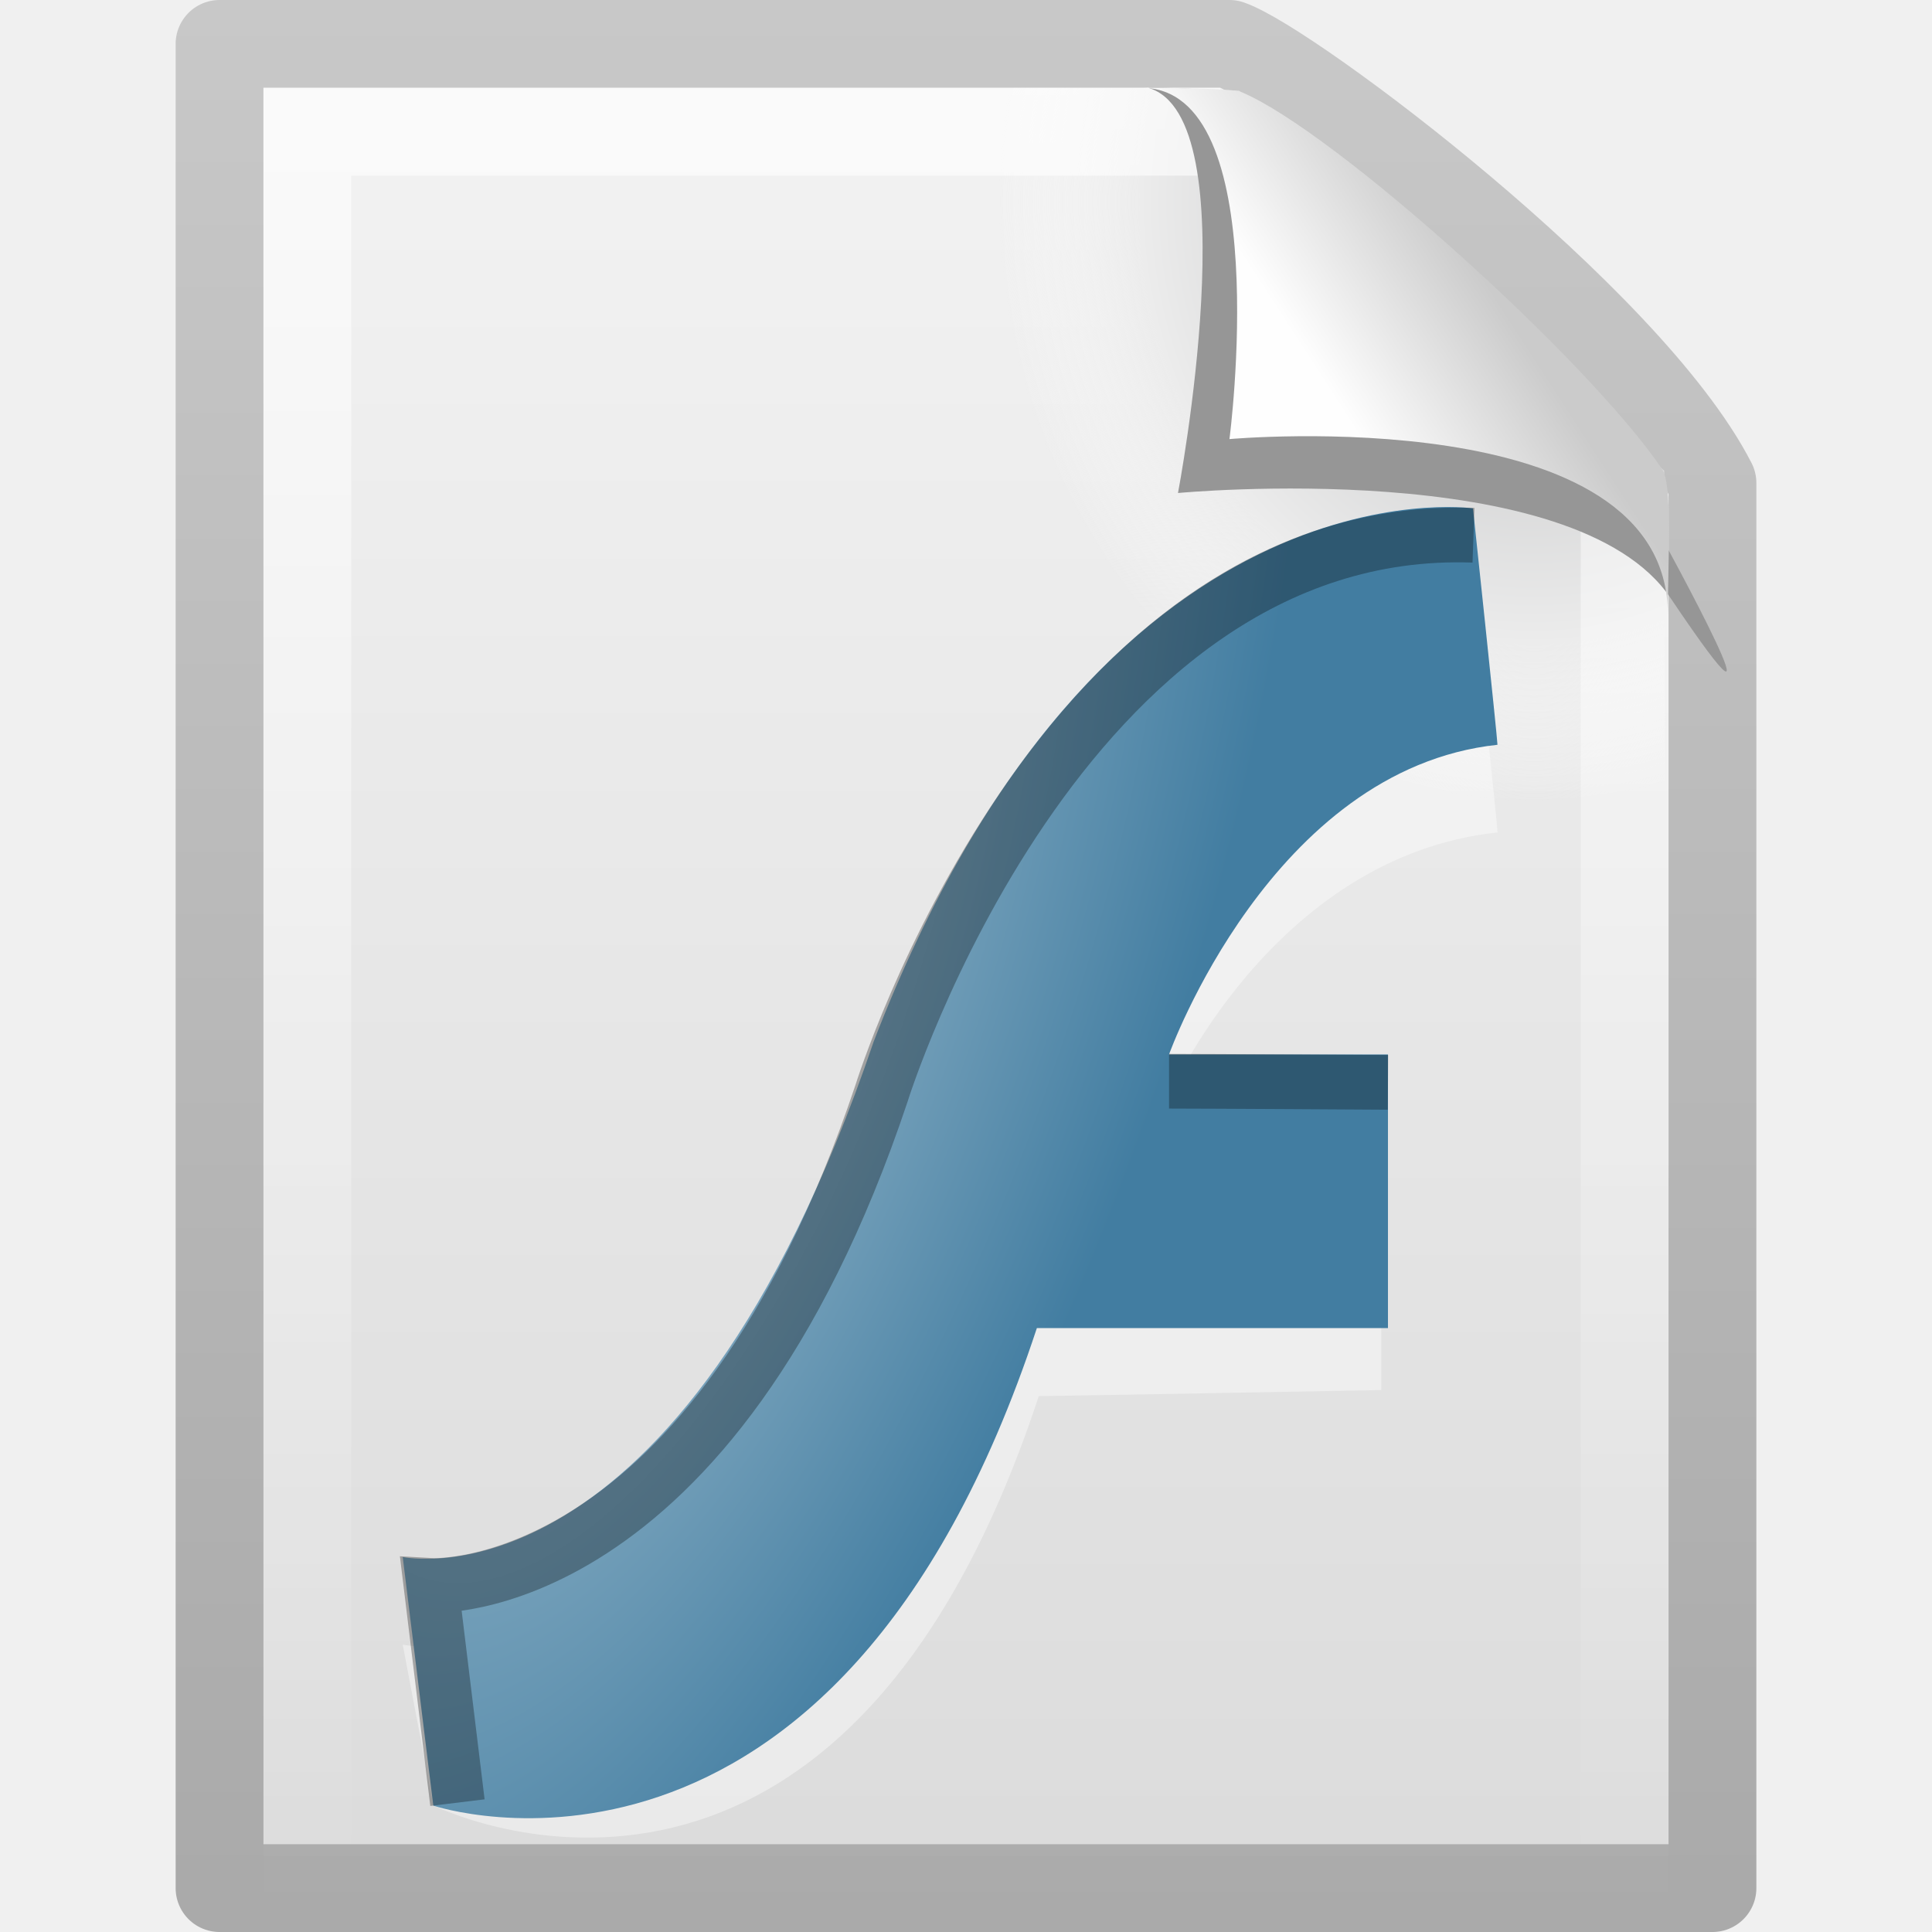
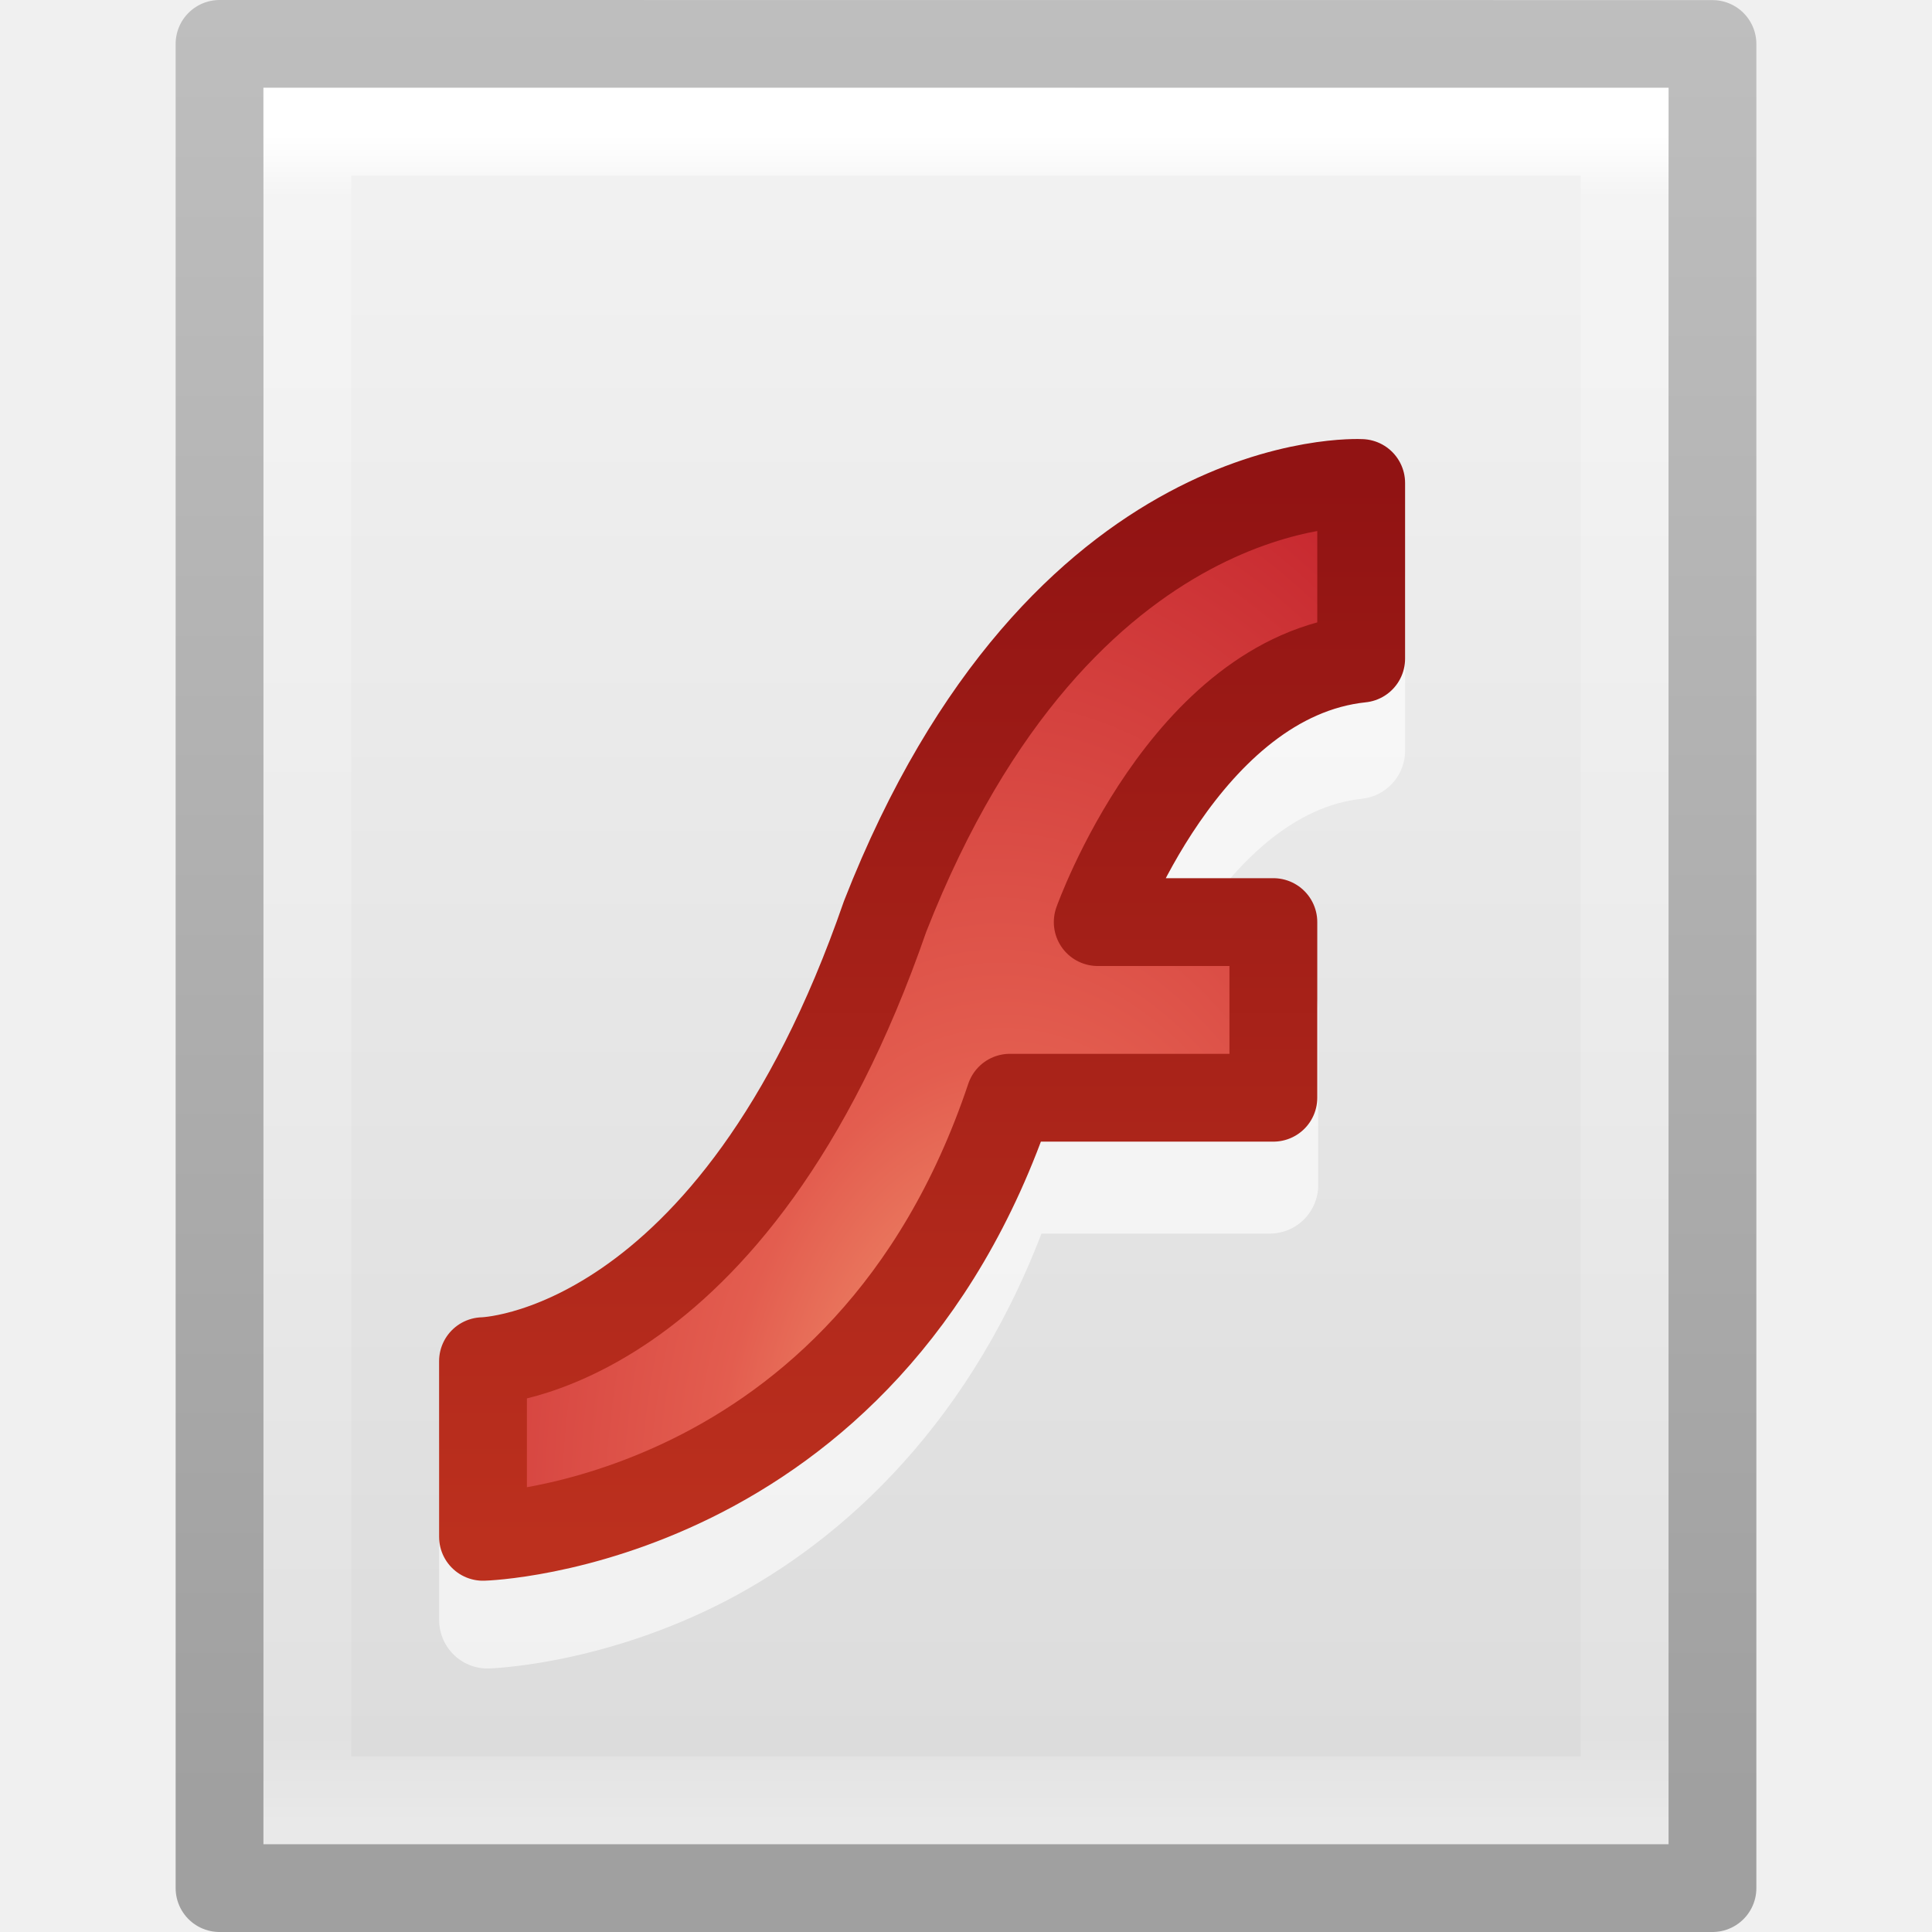
- <svg xmlns="http://www.w3.org/2000/svg" xmlns:xlink="http://www.w3.org/1999/xlink" version="1.0" width="22" height="22" id="svg2755">
-   <defs id="defs2757">
-     <linearGradient id="linearGradient3104">
-       <stop id="stop3106" style="stop-color:#aaaaaa;stop-opacity:1" offset="0" />
-       <stop id="stop3108" style="stop-color:#c8c8c8;stop-opacity:1" offset="1" />
+ <svg xmlns="http://www.w3.org/2000/svg" xmlns:xlink="http://www.w3.org/1999/xlink" width="22" height="22" id="svg4090" version="1.1">
+   <defs id="defs4092">
+     <radialGradient xlink:href="#linearGradient3242" id="radialGradient3194" gradientUnits="userSpaceOnUse" gradientTransform="matrix(0.6337277,-1.5629727e-8,0,1.024153,-7.555685,16.77423)" cx="28.897" cy="10.417" fx="30.345" fy="10.417" r="20" />
+     <linearGradient id="linearGradient3242">
+       <stop id="stop3244" style="stop-color:#f8b17e;stop-opacity:1" offset="0" />
+       <stop id="stop3246" style="stop-color:#e35d4f;stop-opacity:1" offset="0.262" />
+       <stop id="stop3248" style="stop-color:#c6262e;stop-opacity:1" offset="0.661" />
+       <stop id="stop3250" style="stop-color:#690b54;stop-opacity:1" offset="1" />
    </linearGradient>
-     <linearGradient x1="-51.786" y1="50.786" x2="-51.786" y2="2.906" id="linearGradient2664" xlink:href="#linearGradient3104" gradientUnits="userSpaceOnUse" gradientTransform="matrix(0.3922135,0,0,0.4473607,28.19929,0.7613003)" />
-     <linearGradient id="linearGradient3600">
-       <stop id="stop3602" style="stop-color:#f4f4f4;stop-opacity:1" offset="0" />
-       <stop id="stop3604" style="stop-color:#dbdbdb;stop-opacity:1" offset="1" />
+     <linearGradient xlink:href="#linearGradient2490" id="linearGradient3196" gradientUnits="userSpaceOnUse" gradientTransform="matrix(0.4857145,0,0,0.4772137,-0.9000001,10.04634)" x1="21.587" y1="11.492" x2="21.587" y2="36.647" />
+     <linearGradient id="linearGradient2490">
+       <stop id="stop2492" style="stop-color:#911313;stop-opacity:1;" offset="0" />
+       <stop id="stop2494" style="stop-color:#bc301e;stop-opacity:1;" offset="1" />
    </linearGradient>
-     <linearGradient x1="25.132" y1="0.985" x2="25.132" y2="47.013" id="linearGradient2662" xlink:href="#linearGradient3600" gradientUnits="userSpaceOnUse" gradientTransform="matrix(0.4857154,0,0,0.4780255,-0.6571704,1.29405)" />
-     <radialGradient cx="102" cy="112.305" r="139.559" id="XMLID_8_" gradientUnits="userSpaceOnUse">
-       <stop id="stop41" style="stop-color:#b7b8b9;stop-opacity:1" offset="0" />
-       <stop id="stop47" style="stop-color:#ececec;stop-opacity:1" offset="0.189" />
-       <stop id="stop49" style="stop-color:#fafafa;stop-opacity:0" offset="0.257" />
-       <stop id="stop51" style="stop-color:#ffffff;stop-opacity:0" offset="0.301" />
-       <stop id="stop53" style="stop-color:#fafafa;stop-opacity:0" offset="0.531" />
-       <stop id="stop55" style="stop-color:#ebecec;stop-opacity:0" offset="0.845" />
-       <stop id="stop57" style="stop-color:#e1e2e3;stop-opacity:0" offset="1" />
-     </radialGradient>
-     <radialGradient cx="102" cy="112.305" r="139.559" id="radialGradient2659" xlink:href="#XMLID_8_" gradientUnits="userSpaceOnUse" gradientTransform="matrix(0.1702128,0,0,-0.1907226,0.1063822,25.7165)" />
-     <linearGradient id="linearGradient3211">
-       <stop id="stop3213" style="stop-color:#ffffff;stop-opacity:1" offset="0" />
-       <stop id="stop3215" style="stop-color:#ffffff;stop-opacity:0" offset="1" />
+     <linearGradient xlink:href="#linearGradient3977" id="linearGradient3153" gradientUnits="userSpaceOnUse" gradientTransform="matrix(0.4054051,0,0,0.5135135,1.269688,8.675687)" x1="24" y1="5.564" x2="24" y2="43" />
+     <linearGradient id="linearGradient3977">
+       <stop id="stop3979" style="stop-color:#ffffff;stop-opacity:1" offset="0" />
+       <stop id="stop3981" style="stop-color:#ffffff;stop-opacity:0.235" offset="0.036" />
+       <stop id="stop3983" style="stop-color:#ffffff;stop-opacity:0.157" offset="0.951" />
+       <stop id="stop3985" style="stop-color:#ffffff;stop-opacity:0.392" offset="1" />
    </linearGradient>
-     <linearGradient x1="24" y1="2" x2="24" y2="46.017" id="linearGradient2656" xlink:href="#linearGradient3211" gradientUnits="userSpaceOnUse" gradientTransform="matrix(0.4545444,0,0,0.4651153,0.09093361,2.337229)" />
-     <linearGradient id="linearGradient8589">
-       <stop id="stop8591" style="stop-color:#fefefe;stop-opacity:1" offset="0" />
-       <stop id="stop8593" style="stop-color:#cbcbcb;stop-opacity:1" offset="1" />
+     <linearGradient xlink:href="#linearGradient3600-4" id="linearGradient3156" gradientUnits="userSpaceOnUse" gradientTransform="matrix(0.4857154,0,0,0.4562967,-0.6571702,9.348868)" x1="25.132" y1="0.985" x2="25.132" y2="47.013" />
+     <linearGradient id="linearGradient3600-4">
+       <stop id="stop3602-7" style="stop-color:#f4f4f4;stop-opacity:1" offset="0" />
+       <stop id="stop3604-6" style="stop-color:#dbdbdb;stop-opacity:1" offset="1" />
    </linearGradient>
-     <linearGradient x1="32.892" y1="8.059" x2="36.358" y2="5.457" id="linearGradient2652" xlink:href="#linearGradient8589" gradientUnits="userSpaceOnUse" gradientTransform="matrix(0.4778466,0,0,0.5524833,-0.6277461,1.923872)" />
-     <radialGradient cx="18.382" cy="19.035" r="10" fx="18.382" fy="19.035" id="radialGradient3997" xlink:href="#linearGradient3993" gradientUnits="userSpaceOnUse" gradientTransform="matrix(0.5618819,0.2077329,-0.5102465,1.380129,6.701096,-17.03523)" />
-     <linearGradient id="linearGradient3993">
-       <stop id="stop3995" style="stop-color:#a3c0d0;stop-opacity:1" offset="0" />
-       <stop id="stop4001" style="stop-color:#427da1;stop-opacity:1" offset="1" />
+     <linearGradient xlink:href="#linearGradient3104-5" id="linearGradient3158" gradientUnits="userSpaceOnUse" gradientTransform="matrix(0.3922136,0,0,0.4270257,28.1993,8.840335)" x1="-51.786" y1="50.786" x2="-51.786" y2="2.906" />
+     <linearGradient id="linearGradient3104-5">
+       <stop id="stop3106-6" style="stop-color:#a0a0a0;stop-opacity:1" offset="0" />
+       <stop id="stop3108-9" style="stop-color:#bebebe;stop-opacity:1" offset="1" />
    </linearGradient>
  </defs>
-   <g transform="translate(0,-2)" id="layer1">
-     <path d="m 2.5,2.5 c 3.896,0 7.604,0 11.5,0 0.683,0.237 4.541,3.128 5.5,5 0,5.729 3.9e-5,10.271 3.9e-5,16 l -17,0 c 0,-7.333 0,-13.667 0,-21 z" id="path4160" style="fill:url(#linearGradient2662);fill-opacity:1;stroke:url(#linearGradient2664);stroke-width:1;stroke-linecap:butt;stroke-linejoin:round;stroke-miterlimit:4;stroke-opacity:1;stroke-dasharray:none;stroke-dashoffset:0;display:inline" />
-     <path d="M 3.17,24 C 3.076,24 3,23.914 3,23.809 l 0,-20.598 c 0,-0.105 0.076,-0.191 0.17,-0.191 3.521,0.053 7.424,-0.079 10.941,0.013 l 4.839,4.327 0.05,16.448 C 19,23.914 18.924,24 18.83,24 L 3.17,24 z" id="path4191" style="fill:url(#radialGradient2659);fill-opacity:1" />
-     <path d="m 18.5,7.677 c 0,5.208 0,10.615 0,15.823 -5,0 -10,0 -15,0 0,-6.667 0,-13.333 0,-20 3.437,0 6.956,0 10.394,0" id="path2435" style="opacity:0.6;fill:none;stroke:url(#linearGradient2656);stroke-width:1;stroke-linecap:butt;stroke-linejoin:miter;stroke-miterlimit:4;stroke-opacity:1;stroke-dasharray:none;stroke-dashoffset:0;display:inline" />
-     <path d="m 13.075,3 c 1.156,0.329 0.339,4.614 0.339,4.614 0,0 4.515,-0.428 5.608,1.195 1.489,2.212 -0.068,-0.635 -0.173,-0.822 C 18.093,6.648 14.982,3.441 13.803,3.046 13.715,3.017 13.52,3 13.075,3 z" id="path3370" style="fill:#969696;fill-opacity:1;fill-rule:evenodd;stroke:none;display:inline" />
-     <path d="m 13,3 c 1.526,0 1,4 1,4 0,0 4.992,-0.453 4.992,2 0,-0.598 0.056,-1.478 -0.064,-1.656 C 18.089,6.101 15.184,3.482 14.13,3.046 14.044,3.011 13.444,3 13,3 z" id="path4474" style="fill:url(#linearGradient2652);fill-opacity:1;fill-rule:evenodd;stroke:none;display:inline" />
-     <path d="M 4.586,20.728 4.934,22.558 c 0,0 4.596,2.311 6.895,-4.66 0.139,-3e-6 3.9,-0.069 3.9,-0.069 l 0,-3.244 -2.437,-0.069 c 0,0 1.184,-2.761 3.761,-3.037 0,-0.069 -0.279,-2.692 -0.279,-2.692 0,0 -4.248,-0.621 -6.825,6.074 -2.229,6.558 -5.362,5.867 -5.362,5.867 l 0,1.3e-5 z" id="path3279" style="opacity:0.4;fill:#ffffff;fill-opacity:1;fill-rule:evenodd;stroke:none" />
-     <path d="m 4.586,19.731 0.348,2.83 c 0,0 4.575,1.534 6.873,-5.438 0.139,-3e-6 3.998,0 3.998,0 l 0,-3.116 -2.493,0 c 0,0 1.163,-3.25 3.74,-3.526 0,-0.069 -0.279,-2.692 -0.279,-2.692 0,0 -4.248,-0.621 -6.825,6.074 -2.229,6.558 -5.362,5.867 -5.362,5.867 z" id="path1389" style="fill:url(#radialGradient3997);fill-opacity:1;fill-rule:evenodd;stroke:none" />
-     <path d="m 5.209,22.527 -0.301,-2.473 c 0,0 3.193,0.185 5.131,-5.607 0,0 2.026,-6.521 6.74,-6.352" id="path2454" style="opacity:0.3;fill:none;stroke:#000000;stroke-width:0.623;stroke-linecap:butt;stroke-linejoin:miter;stroke-miterlimit:4;stroke-opacity:1;stroke-dasharray:none" />
-     <path d="m 13.312,14.312 c 0.427,0 2.493,0.013 2.493,0.013" id="path6356" style="opacity:0.3;fill:none;stroke:#000000;stroke-width:0.623;stroke-linecap:butt;stroke-linejoin:miter;stroke-miterlimit:4;stroke-opacity:1;stroke-dasharray:none" />
+   <g id="layer1" transform="translate(0,-10)">
+     <path style="fill:url(#linearGradient3156);fill-opacity:1;stroke:url(#linearGradient3158);stroke-width:1;stroke-linecap:butt;stroke-linejoin:round;stroke-miterlimit:4;stroke-opacity:1;stroke-dasharray:none;stroke-dashoffset:0;display:inline" id="path4160-3" d="m 2.5,10.5 c 3.896,0 17,0.001 17,0.001 l 2.1e-5,20.999 c 0,0 -11.333,0 -17,0 0,-7 0,-14 0,-21 z" />
+     <path style="opacity:0.6;color:#000000;fill:#ffffff;fill-opacity:1;fill-rule:nonzero;stroke:none;stroke-width:1;marker:none;visibility:visible;display:inline;overflow:visible;enable-background:accumulate" id="path4029" d="m 16.531,5.938 c 0,0 -1.033,-0.031 -2.25,0.625 -1.217,0.656 -2.675,1.991 -3.719,4.656 a 0.558,0.558 0 0 0 0,0.031 C 9.725,13.671 8.668,14.842 7.844,15.406 7.432,15.688 7.054,15.807 6.812,15.875 6.571,15.943 6.5,15.938 6.5,15.938 A 0.558,0.558 0 0 0 5.938,16.5 l 0,2 A 0.558,0.558 0 0 0 6.5,19.062 c 0,0 1.224,-0.027 2.625,-0.719 1.325,-0.655 2.856,-1.96 3.75,-4.281 l 2.625,0 A 0.558,0.558 0 0 0 16.062,13.5 l 0,-2 A 0.558,0.558 0 0 0 15.5,10.938 l -1.062,0 c 0.11,-0.221 0.094,-0.26 0.281,-0.531 0.453,-0.657 1.084,-1.264 1.844,-1.344 a 0.558,0.558 0 0 0 0.5,-0.562 l 0,-2 A 0.558,0.558 0 0 0 16.531,5.938 z" transform="matrix(0.9887577,0,0,0.9904567,-0.8707285,10.11941)" />
+     <path style="fill:none;stroke:url(#linearGradient3153);stroke-width:1;stroke-linecap:round;stroke-linejoin:miter;stroke-miterlimit:4;stroke-opacity:1;stroke-dasharray:none;stroke-dashoffset:0" id="rect6741-1" d="m 18.5,30.5 -15,0 0,-19 15,0 z" />
+     <path style="color:#000000;fill:url(#radialGradient3194);fill-opacity:1;fill-rule:nonzero;stroke:url(#linearGradient3196);stroke-width:1;stroke-linecap:round;stroke-linejoin:round;stroke-miterlimit:4;stroke-opacity:1;stroke-dasharray:none;stroke-dashoffset:0;marker:none;visibility:visible;display:inline;overflow:visible;enable-background:accumulate" id="path1389" d="m 5.5,25.5 0,2 c 0,0 4.363,-0.12 6,-5 0.109,-2e-6 3,0 3,0 l 0,-2 -2,0 c 0,0 0.992,-2.789 3,-3 l -1.2e-5,-2 c 0,0 -3.413,-0.191 -5.421,4.935 -1.737,5.021 -4.579,5.065 -4.579,5.065 z" />
  </g>
</svg>
